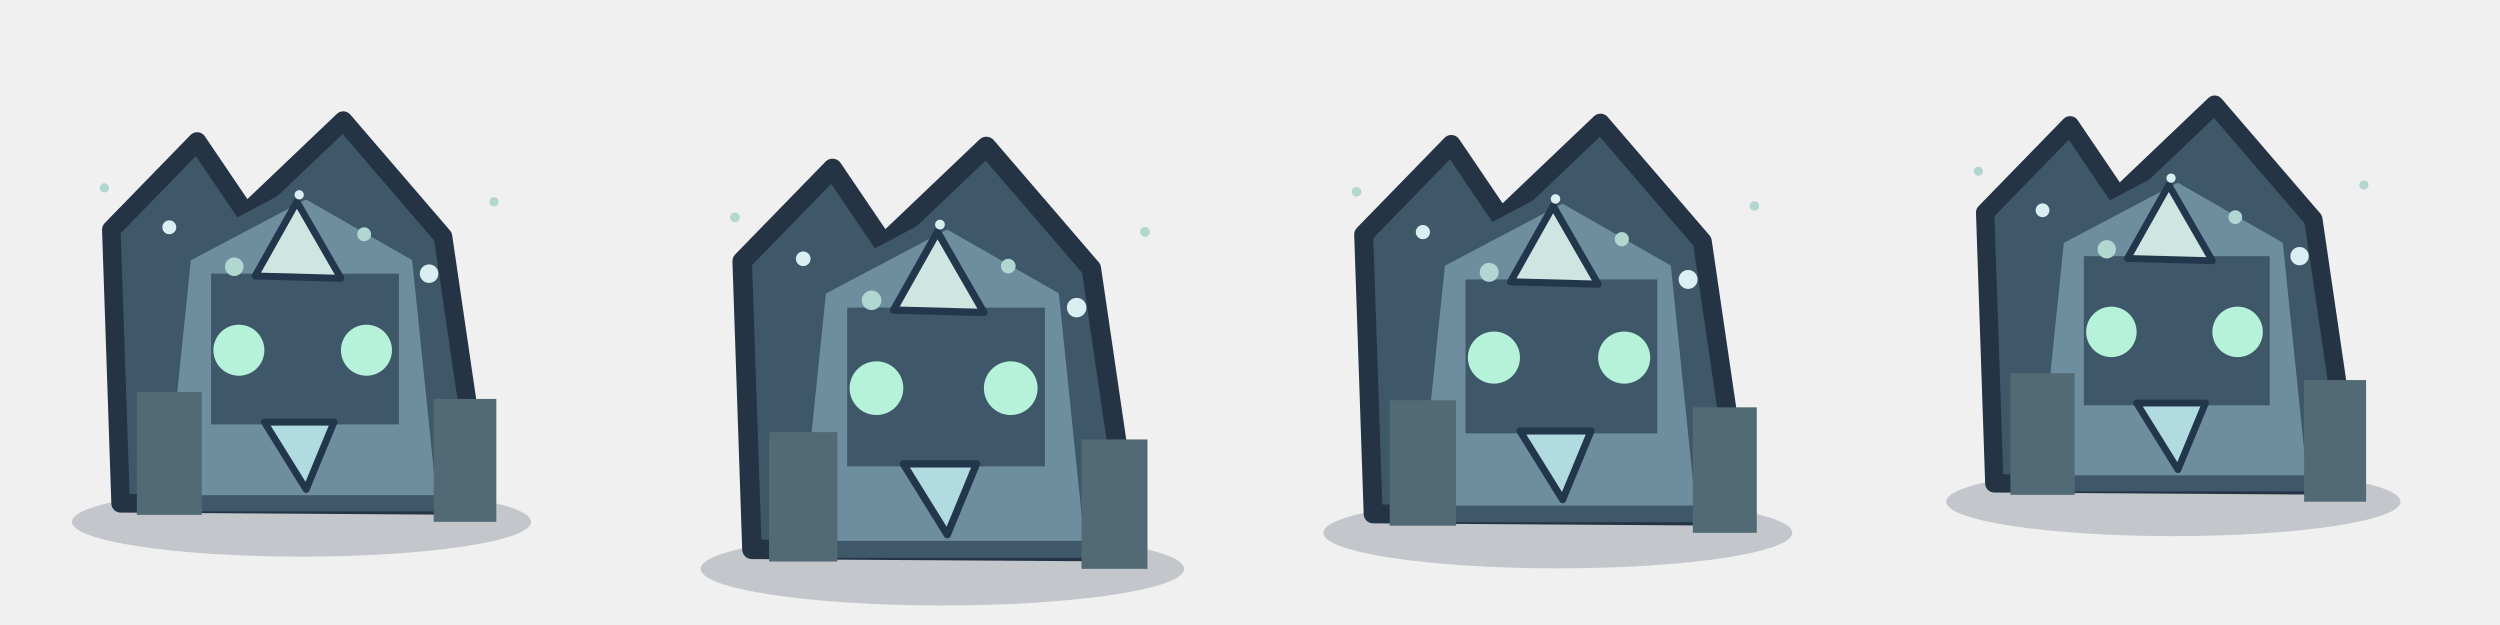
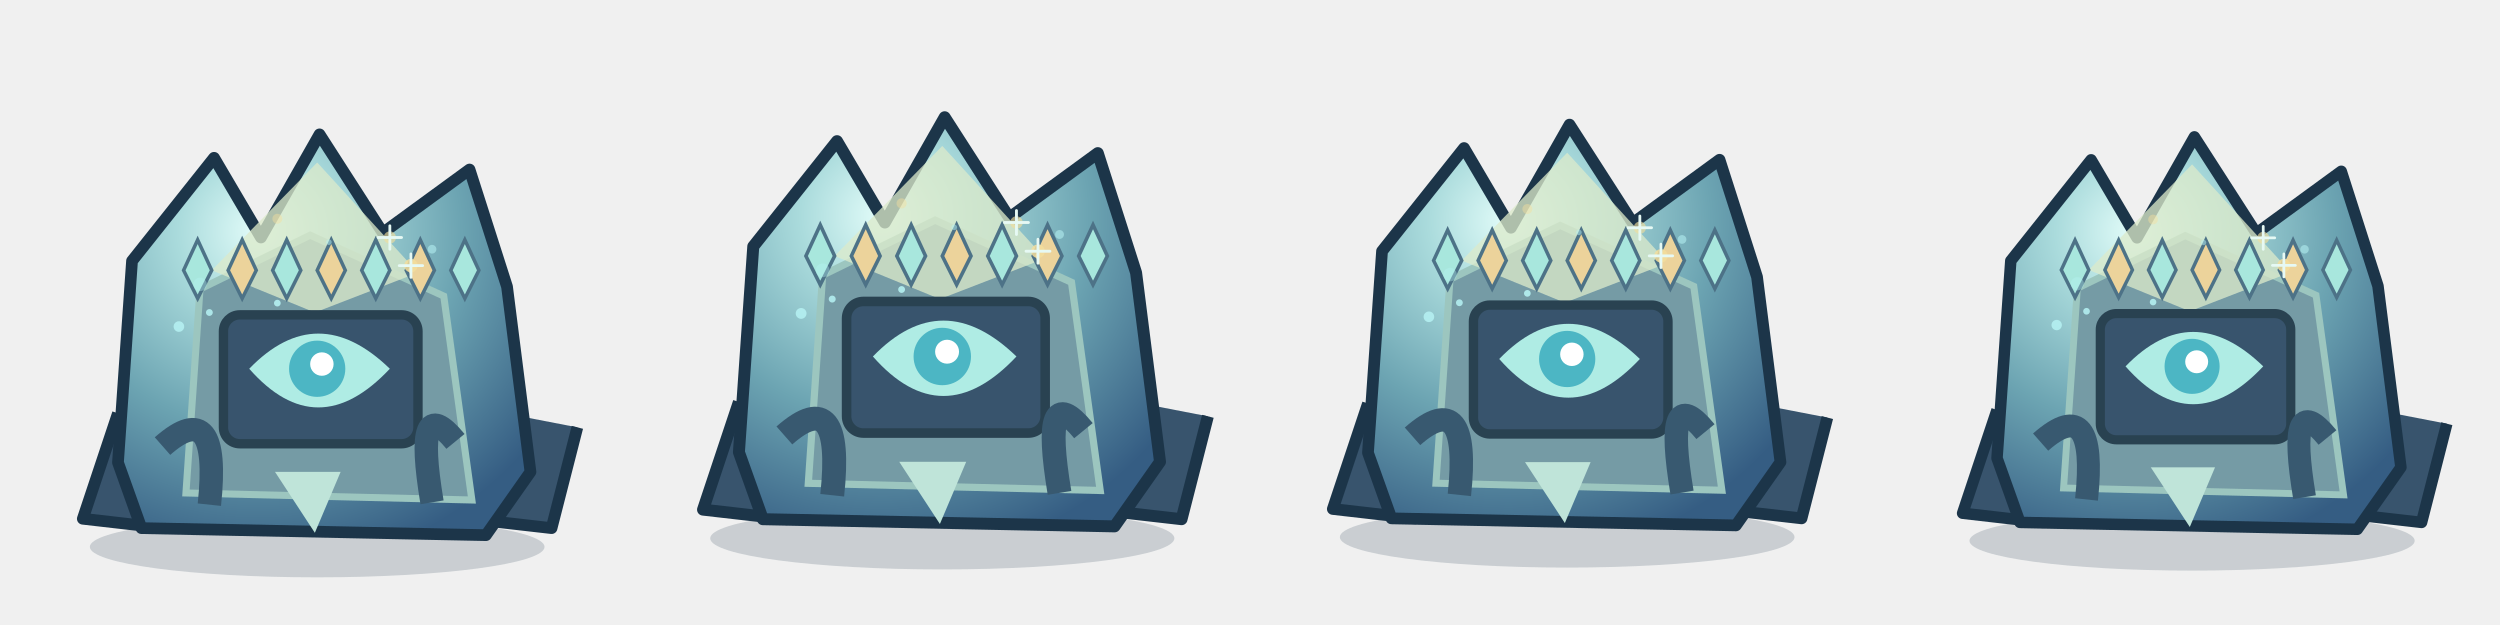
- <svg xmlns="http://www.w3.org/2000/svg" width="512" height="128" viewBox="0 0 512 128" shape-rendering="geometricPrecision">
+ <svg xmlns="http://www.w3.org/2000/svg" width="512" height="128" viewBox="0 0 512 128">
  <defs>
-     <linearGradient id="sky" x2="0" y2="1">
-       <stop stop-color="#2c6c91" />
-       <stop offset=".58" stop-color="#a0cbca" />
-       <stop offset="1" stop-color="#f6d7a7" />
+     <radialGradient id="body" cx=".34" cy=".24" r=".85">
+       <stop stop-color="#e2fcf9" />
+       <stop offset=".23" stop-color="#aadbdc" />
+       <stop offset=".58" stop-color="#6ca4b2" />
+       <stop offset="1" stop-color="#355d83" />
+     </radialGradient>
+     <radialGradient id="halo">
+       <stop stop-color="#b6fff9" stop-opacity=".8" />
+       <stop offset="1" stop-color="#a0ddfa" stop-opacity="0" />
+     </radialGradient>
+     <linearGradient id="floor" x2="0" y2="1">
+       <stop stop-color="#2b607e" />
+       <stop offset="1" stop-color="#142b51" />
    </linearGradient>
-     <linearGradient id="sea" x2="0" y2="1">
-       <stop stop-color="#447f95" />
-       <stop offset="1" stop-color="#143c60" />
-     </linearGradient>
-     <linearGradient id="gold" x2="1" y2="1">
-       <stop stop-color="#fff4b4" />
-       <stop offset=".52" stop-color="#efc06e" />
-       <stop offset="1" stop-color="#9b7456" />
-     </linearGradient>
-     <radialGradient id="halo">
-       <stop stop-color="#c9fff0" stop-opacity=".95" />
-       <stop offset="1" stop-color="#67cbd7" stop-opacity="0" />
-     </radialGradient>
  </defs>
-   <g transform="translate(0 0)">
-     <g transform="scale(0.475)">
-       <ellipse cx="130" cy="225" rx="99" ry="15" fill="#11253b33" stroke="none" stroke-width="0" />
-       <polygon points="52,217 48,99 85,61 106,92 148,52 191,102 208,218" fill="#3e586a" stroke="#243445" stroke-width="8" stroke-linejoin="round" />
-       <polygon points="68,217 79,110 132,82 181,110 192,217" fill="#6e8e9f" stroke="#3e586a" stroke-width="7" stroke-linejoin="round" />
-       <rect x="91" y="118" width="81" height="65" fill="#3e586a" stroke="none" stroke-width="0" />
-       <polygon points="110,119 128,87 147,120" fill="#cee6e2" stroke="#22374b" stroke-width="3" stroke-linejoin="round" />
-       <circle cx="103" cy="151" r="11" fill="#b6f1da" stroke="none" stroke-width="0" />
-       <circle cx="158" cy="151" r="11" fill="#b6f1da" stroke="none" stroke-width="0" />
-       <rect x="59" y="169" width="28" height="53" fill="#526a75" stroke="none" stroke-width="0" />
-       <rect x="187" y="172" width="27" height="53" fill="#526a75" stroke="none" stroke-width="0" />
-       <polygon points="114,182 144,182 132,211" fill="#b0dce1" stroke="#22374b" stroke-width="3" stroke-linejoin="round" />
-       <circle cx="45" cy="81" r="2" fill="#b1d7d0" stroke="none" stroke-width="0" />
-       <circle cx="73" cy="98" r="3" fill="#daeff1" stroke="none" stroke-width="0" />
-       <circle cx="101" cy="115" r="4" fill="#b1d7d0" stroke="none" stroke-width="0" />
-       <circle cx="129" cy="84" r="2" fill="#daeff1" stroke="none" stroke-width="0" />
-       <circle cx="157" cy="101" r="3" fill="#b1d7d0" stroke="none" stroke-width="0" />
-       <circle cx="185" cy="118" r="4" fill="#daeff1" stroke="none" stroke-width="0" />
-       <circle cx="213" cy="87" r="2" fill="#b1d7d0" stroke="none" stroke-width="0" />
-     </g>
+   <g transform="translate(2.56 4) scale(0.48)">
+     <ellipse cx="130" cy="225" rx="97" ry="13" fill="#193349" opacity=".18" />
+     <path d="M45 168 l-15 45 35 4 11-43" fill="#38546d" stroke="#1c3549" stroke-width="5" stroke-linejoin="round" />
+     <path d="M100 168 l-15 45 35 4 11-43" fill="#38546d" stroke="#1c3549" stroke-width="5" stroke-linejoin="round" />
+     <path d="M155 168 l-15 45 35 4 11-43" fill="#38546d" stroke="#1c3549" stroke-width="5" stroke-linejoin="round" />
+     <path d="M210 168 l-15 45 35 4 11-43" fill="#38546d" stroke="#1c3549" stroke-width="5" stroke-linejoin="round" />
+     <path d="M45 189 L51 103 86 59 106 93 131 49 158 91 195 64 211 114 221 193 202 220 55 217Z" fill="url(#body)" stroke="#1c3549" stroke-width="5" stroke-linejoin="round" />
+     <path d="M74 202 L80 115 127 92 184 118 196 205Z" fill="#759ba5" stroke="#9cc6bf" stroke-width="3" />
+     <path d="M85 107 L130 61 173 108 129 125Z" fill="#dceacb" opacity=".76" />
+     <rect x="90" y="126" width="83" height="55" fill="#38546d" rx="7" stroke="#294251" stroke-width="4" />
+     <path d="M101 149 Q130 119 161 149 Q130 182 101 149Z" fill="#afece4" />
+     <circle cx="130" cy="149" r="12" fill="#4cb6c4" />
+     <circle cx="132" cy="147" r="5" fill="#fff" />
+     <polygon points="112,193 140,193 129,219" fill="#bfe4d9" />
+     <path d="M64 182 Q89 160 84 207" fill="none" stroke="#385970" stroke-width="10" />
+     <path d="M189 180 Q171 158 179 206" fill="none" stroke="#385970" stroke-width="10" />
+     <path d="M73 107 l6-13 6 13 -6 12Z" fill="#a8e7dd" stroke="#4d7287" stroke-width="1.5" />
+     <path d="M92 107 l6-13 6 13 -6 12Z" fill="#ecd39b" stroke="#4d7287" stroke-width="1.5" />
+     <path d="M111 107 l6-13 6 13 -6 12Z" fill="#a8e7dd" stroke="#4d7287" stroke-width="1.5" />
+     <path d="M130 107 l6-13 6 13 -6 12Z" fill="#ecd39b" stroke="#4d7287" stroke-width="1.5" />
+     <path d="M149 107 l6-13 6 13 -6 12Z" fill="#a8e7dd" stroke="#4d7287" stroke-width="1.5" />
+     <path d="M168 107 l6-13 6 13 -6 12Z" fill="#ecd39b" stroke="#4d7287" stroke-width="1.5" />
+     <path d="M187 107 l6-13 6 13 -6 12Z" fill="#a8e7dd" stroke="#4d7287" stroke-width="1.5" />
+     <circle cx="170" cy="105" r="2.86" fill="#f3de9c" opacity="0.84" />
+     <path d="M165 105 h10 M170 100 v10" fill="none" stroke="#e6f9f4" stroke-width="1.2" stroke-linecap="round" stroke-linejoin="round" />
+     <circle cx="113" cy="121" r="1.438" fill="#b7f3f4" opacity="0.87" />
+     <circle cx="84" cy="125" r="1.465" fill="#b7f3f4" opacity="0.84" />
+     <circle cx="113" cy="85" r="2.122" fill="#f3de9c" opacity="0.44" />
+     <circle cx="71" cy="131" r="2.262" fill="#b7f3f4" opacity="0.82" />
+     <circle cx="80" cy="113" r="2.875" fill="#b7f3f4" opacity="0.36" />
+     <circle cx="161" cy="93" r="2.618" fill="#f3de9c" opacity="0.63" />
+     <path d="M156 93 h10 M161 88 v10" fill="none" stroke="#e6f9f4" stroke-width="1.2" stroke-linecap="round" stroke-linejoin="round" />
+     <circle cx="135" cy="95" r="1.194" fill="#b7f3f4" opacity="0.49" />
+     <circle cx="179" cy="98" r="1.854" fill="#b7f3f4" opacity="0.55" />
  </g>
-   <g transform="translate(128 4)">
-     <g transform="scale(0.5)">
-       <ellipse cx="130" cy="225" rx="99" ry="15" fill="#11253b33" stroke="none" stroke-width="0" />
-       <polygon points="52,217 48,99 85,61 106,92 148,52 191,102 208,218" fill="#3e586a" stroke="#243445" stroke-width="8" stroke-linejoin="round" />
-       <polygon points="68,217 79,110 132,82 181,110 192,217" fill="#6e8e9f" stroke="#3e586a" stroke-width="7" stroke-linejoin="round" />
-       <rect x="91" y="118" width="81" height="65" fill="#3e586a" stroke="none" stroke-width="0" />
-       <polygon points="110,119 128,87 147,120" fill="#cee6e2" stroke="#22374b" stroke-width="3" stroke-linejoin="round" />
-       <circle cx="103" cy="151" r="11" fill="#b6f1da" stroke="none" stroke-width="0" />
-       <circle cx="158" cy="151" r="11" fill="#b6f1da" stroke="none" stroke-width="0" />
-       <rect x="59" y="169" width="28" height="53" fill="#526a75" stroke="none" stroke-width="0" />
-       <rect x="187" y="172" width="27" height="53" fill="#526a75" stroke="none" stroke-width="0" />
-       <polygon points="114,182 144,182 132,211" fill="#b0dce1" stroke="#22374b" stroke-width="3" stroke-linejoin="round" />
-       <circle cx="45" cy="81" r="2" fill="#b1d7d0" stroke="none" stroke-width="0" />
-       <circle cx="73" cy="98" r="3" fill="#daeff1" stroke="none" stroke-width="0" />
-       <circle cx="101" cy="115" r="4" fill="#b1d7d0" stroke="none" stroke-width="0" />
-       <circle cx="129" cy="84" r="2" fill="#daeff1" stroke="none" stroke-width="0" />
-       <circle cx="157" cy="101" r="3" fill="#b1d7d0" stroke="none" stroke-width="0" />
-       <circle cx="185" cy="118" r="4" fill="#daeff1" stroke="none" stroke-width="0" />
-       <circle cx="213" cy="87" r="2" fill="#b1d7d0" stroke="none" stroke-width="0" />
-     </g>
+   <g transform="translate(129.28 0) scale(0.49)">
+     <ellipse cx="130" cy="225" rx="97" ry="13" fill="#193349" opacity=".18" />
+     <path d="M45 168 l-15 45 35 4 11-43" fill="#38546d" stroke="#1c3549" stroke-width="5" stroke-linejoin="round" />
+     <path d="M100 168 l-15 45 35 4 11-43" fill="#38546d" stroke="#1c3549" stroke-width="5" stroke-linejoin="round" />
+     <path d="M155 168 l-15 45 35 4 11-43" fill="#38546d" stroke="#1c3549" stroke-width="5" stroke-linejoin="round" />
+     <path d="M210 168 l-15 45 35 4 11-43" fill="#38546d" stroke="#1c3549" stroke-width="5" stroke-linejoin="round" />
+     <path d="M45 189 L51 103 86 59 106 93 131 49 158 91 195 64 211 114 221 193 202 220 55 217Z" fill="url(#body)" stroke="#1c3549" stroke-width="5" stroke-linejoin="round" />
+     <path d="M74 202 L80 115 127 92 184 118 196 205Z" fill="#759ba5" stroke="#9cc6bf" stroke-width="3" />
+     <path d="M85 107 L130 61 173 108 129 125Z" fill="#dceacb" opacity=".76" />
+     <rect x="90" y="126" width="83" height="55" fill="#38546d" rx="7" stroke="#294251" stroke-width="4" />
+     <path d="M101 149 Q130 119 161 149 Q130 182 101 149Z" fill="#afece4" />
+     <circle cx="130" cy="149" r="12" fill="#4cb6c4" />
+     <circle cx="132" cy="147" r="5" fill="#fff" />
+     <polygon points="112,193 140,193 129,219" fill="#bfe4d9" />
+     <path d="M64 182 Q89 160 84 207" fill="none" stroke="#385970" stroke-width="10" />
+     <path d="M189 180 Q171 158 179 206" fill="none" stroke="#385970" stroke-width="10" />
+     <path d="M73 107 l6-13 6 13 -6 12Z" fill="#a8e7dd" stroke="#4d7287" stroke-width="1.5" />
+     <path d="M92 107 l6-13 6 13 -6 12Z" fill="#ecd39b" stroke="#4d7287" stroke-width="1.5" />
+     <path d="M111 107 l6-13 6 13 -6 12Z" fill="#a8e7dd" stroke="#4d7287" stroke-width="1.5" />
+     <path d="M130 107 l6-13 6 13 -6 12Z" fill="#ecd39b" stroke="#4d7287" stroke-width="1.5" />
+     <path d="M149 107 l6-13 6 13 -6 12Z" fill="#a8e7dd" stroke="#4d7287" stroke-width="1.5" />
+     <path d="M168 107 l6-13 6 13 -6 12Z" fill="#ecd39b" stroke="#4d7287" stroke-width="1.5" />
+     <path d="M187 107 l6-13 6 13 -6 12Z" fill="#a8e7dd" stroke="#4d7287" stroke-width="1.5" />
+     <circle cx="170" cy="105" r="2.86" fill="#f3de9c" opacity="0.84" />
+     <path d="M165 105 h10 M170 100 v10" fill="none" stroke="#e6f9f4" stroke-width="1.2" stroke-linecap="round" stroke-linejoin="round" />
+     <circle cx="113" cy="121" r="1.438" fill="#b7f3f4" opacity="0.87" />
+     <circle cx="84" cy="125" r="1.465" fill="#b7f3f4" opacity="0.84" />
+     <circle cx="113" cy="85" r="2.122" fill="#f3de9c" opacity="0.44" />
+     <circle cx="71" cy="131" r="2.262" fill="#b7f3f4" opacity="0.82" />
+     <circle cx="80" cy="113" r="2.875" fill="#b7f3f4" opacity="0.36" />
+     <circle cx="161" cy="93" r="2.618" fill="#f3de9c" opacity="0.63" />
+     <path d="M156 93 h10 M161 88 v10" fill="none" stroke="#e6f9f4" stroke-width="1.2" stroke-linecap="round" stroke-linejoin="round" />
+     <circle cx="135" cy="95" r="1.194" fill="#b7f3f4" opacity="0.49" />
+     <circle cx="179" cy="98" r="1.854" fill="#b7f3f4" opacity="0.55" />
  </g>
-   <g transform="translate(256 0)">
-     <g transform="scale(0.485)">
-       <ellipse cx="130" cy="225" rx="99" ry="15" fill="#11253b33" stroke="none" stroke-width="0" />
-       <polygon points="52,217 48,99 85,61 106,92 148,52 191,102 208,218" fill="#3e586a" stroke="#243445" stroke-width="8" stroke-linejoin="round" />
-       <polygon points="68,217 79,110 132,82 181,110 192,217" fill="#6e8e9f" stroke="#3e586a" stroke-width="7" stroke-linejoin="round" />
-       <rect x="91" y="118" width="81" height="65" fill="#3e586a" stroke="none" stroke-width="0" />
-       <polygon points="110,119 128,87 147,120" fill="#cee6e2" stroke="#22374b" stroke-width="3" stroke-linejoin="round" />
-       <circle cx="103" cy="151" r="11" fill="#b6f1da" stroke="none" stroke-width="0" />
-       <circle cx="158" cy="151" r="11" fill="#b6f1da" stroke="none" stroke-width="0" />
-       <rect x="59" y="169" width="28" height="53" fill="#526a75" stroke="none" stroke-width="0" />
-       <rect x="187" y="172" width="27" height="53" fill="#526a75" stroke="none" stroke-width="0" />
-       <polygon points="114,182 144,182 132,211" fill="#b0dce1" stroke="#22374b" stroke-width="3" stroke-linejoin="round" />
-       <circle cx="45" cy="81" r="2" fill="#b1d7d0" stroke="none" stroke-width="0" />
-       <circle cx="73" cy="98" r="3" fill="#daeff1" stroke="none" stroke-width="0" />
-       <circle cx="101" cy="115" r="4" fill="#b1d7d0" stroke="none" stroke-width="0" />
-       <circle cx="129" cy="84" r="2" fill="#daeff1" stroke="none" stroke-width="0" />
-       <circle cx="157" cy="101" r="3" fill="#b1d7d0" stroke="none" stroke-width="0" />
-       <circle cx="185" cy="118" r="4" fill="#daeff1" stroke="none" stroke-width="0" />
-       <circle cx="213" cy="87" r="2" fill="#b1d7d0" stroke="none" stroke-width="0" />
-     </g>
+   <g transform="translate(258.56 2) scale(0.48)">
+     <ellipse cx="130" cy="225" rx="97" ry="13" fill="#193349" opacity=".18" />
+     <path d="M45 168 l-15 45 35 4 11-43" fill="#38546d" stroke="#1c3549" stroke-width="5" stroke-linejoin="round" />
+     <path d="M100 168 l-15 45 35 4 11-43" fill="#38546d" stroke="#1c3549" stroke-width="5" stroke-linejoin="round" />
+     <path d="M155 168 l-15 45 35 4 11-43" fill="#38546d" stroke="#1c3549" stroke-width="5" stroke-linejoin="round" />
+     <path d="M210 168 l-15 45 35 4 11-43" fill="#38546d" stroke="#1c3549" stroke-width="5" stroke-linejoin="round" />
+     <path d="M45 189 L51 103 86 59 106 93 131 49 158 91 195 64 211 114 221 193 202 220 55 217Z" fill="url(#body)" stroke="#1c3549" stroke-width="5" stroke-linejoin="round" />
+     <path d="M74 202 L80 115 127 92 184 118 196 205Z" fill="#759ba5" stroke="#9cc6bf" stroke-width="3" />
+     <path d="M85 107 L130 61 173 108 129 125Z" fill="#dceacb" opacity=".76" />
+     <rect x="90" y="126" width="83" height="55" fill="#38546d" rx="7" stroke="#294251" stroke-width="4" />
+     <path d="M101 149 Q130 119 161 149 Q130 182 101 149Z" fill="#afece4" />
+     <circle cx="130" cy="149" r="12" fill="#4cb6c4" />
+     <circle cx="132" cy="147" r="5" fill="#fff" />
+     <polygon points="112,193 140,193 129,219" fill="#bfe4d9" />
+     <path d="M64 182 Q89 160 84 207" fill="none" stroke="#385970" stroke-width="10" />
+     <path d="M189 180 Q171 158 179 206" fill="none" stroke="#385970" stroke-width="10" />
+     <path d="M73 107 l6-13 6 13 -6 12Z" fill="#a8e7dd" stroke="#4d7287" stroke-width="1.5" />
+     <path d="M92 107 l6-13 6 13 -6 12Z" fill="#ecd39b" stroke="#4d7287" stroke-width="1.5" />
+     <path d="M111 107 l6-13 6 13 -6 12Z" fill="#a8e7dd" stroke="#4d7287" stroke-width="1.5" />
+     <path d="M130 107 l6-13 6 13 -6 12Z" fill="#ecd39b" stroke="#4d7287" stroke-width="1.5" />
+     <path d="M149 107 l6-13 6 13 -6 12Z" fill="#a8e7dd" stroke="#4d7287" stroke-width="1.5" />
+     <path d="M168 107 l6-13 6 13 -6 12Z" fill="#ecd39b" stroke="#4d7287" stroke-width="1.5" />
+     <path d="M187 107 l6-13 6 13 -6 12Z" fill="#a8e7dd" stroke="#4d7287" stroke-width="1.5" />
+     <circle cx="170" cy="105" r="2.86" fill="#f3de9c" opacity="0.84" />
+     <path d="M165 105 h10 M170 100 v10" fill="none" stroke="#e6f9f4" stroke-width="1.2" stroke-linecap="round" stroke-linejoin="round" />
+     <circle cx="113" cy="121" r="1.438" fill="#b7f3f4" opacity="0.87" />
+     <circle cx="84" cy="125" r="1.465" fill="#b7f3f4" opacity="0.84" />
+     <circle cx="113" cy="85" r="2.122" fill="#f3de9c" opacity="0.44" />
+     <circle cx="71" cy="131" r="2.262" fill="#b7f3f4" opacity="0.82" />
+     <circle cx="80" cy="113" r="2.875" fill="#b7f3f4" opacity="0.36" />
+     <circle cx="161" cy="93" r="2.618" fill="#f3de9c" opacity="0.63" />
+     <path d="M156 93 h10 M161 88 v10" fill="none" stroke="#e6f9f4" stroke-width="1.2" stroke-linecap="round" stroke-linejoin="round" />
+     <circle cx="135" cy="95" r="1.194" fill="#b7f3f4" opacity="0.49" />
+     <circle cx="179" cy="98" r="1.854" fill="#b7f3f4" opacity="0.55" />
  </g>
-   <g transform="translate(384 -3)">
-     <g transform="scale(0.47)">
-       <ellipse cx="130" cy="225" rx="99" ry="15" fill="#11253b33" stroke="none" stroke-width="0" />
-       <polygon points="52,217 48,99 85,61 106,92 148,52 191,102 208,218" fill="#3e586a" stroke="#243445" stroke-width="8" stroke-linejoin="round" />
-       <polygon points="68,217 79,110 132,82 181,110 192,217" fill="#6e8e9f" stroke="#3e586a" stroke-width="7" stroke-linejoin="round" />
-       <rect x="91" y="118" width="81" height="65" fill="#3e586a" stroke="none" stroke-width="0" />
-       <polygon points="110,119 128,87 147,120" fill="#cee6e2" stroke="#22374b" stroke-width="3" stroke-linejoin="round" />
-       <circle cx="103" cy="151" r="11" fill="#b6f1da" stroke="none" stroke-width="0" />
-       <circle cx="158" cy="151" r="11" fill="#b6f1da" stroke="none" stroke-width="0" />
-       <rect x="59" y="169" width="28" height="53" fill="#526a75" stroke="none" stroke-width="0" />
-       <rect x="187" y="172" width="27" height="53" fill="#526a75" stroke="none" stroke-width="0" />
-       <polygon points="114,182 144,182 132,211" fill="#b0dce1" stroke="#22374b" stroke-width="3" stroke-linejoin="round" />
-       <circle cx="45" cy="81" r="2" fill="#b1d7d0" stroke="none" stroke-width="0" />
-       <circle cx="73" cy="98" r="3" fill="#daeff1" stroke="none" stroke-width="0" />
-       <circle cx="101" cy="115" r="4" fill="#b1d7d0" stroke="none" stroke-width="0" />
-       <circle cx="129" cy="84" r="2" fill="#daeff1" stroke="none" stroke-width="0" />
-       <circle cx="157" cy="101" r="3" fill="#b1d7d0" stroke="none" stroke-width="0" />
-       <circle cx="185" cy="118" r="4" fill="#daeff1" stroke="none" stroke-width="0" />
-       <circle cx="213" cy="87" r="2" fill="#b1d7d0" stroke="none" stroke-width="0" />
-     </g>
+   <g transform="translate(387.84 5) scale(0.47)">
+     <ellipse cx="130" cy="225" rx="97" ry="13" fill="#193349" opacity=".18" />
+     <path d="M45 168 l-15 45 35 4 11-43" fill="#38546d" stroke="#1c3549" stroke-width="5" stroke-linejoin="round" />
+     <path d="M100 168 l-15 45 35 4 11-43" fill="#38546d" stroke="#1c3549" stroke-width="5" stroke-linejoin="round" />
+     <path d="M155 168 l-15 45 35 4 11-43" fill="#38546d" stroke="#1c3549" stroke-width="5" stroke-linejoin="round" />
+     <path d="M210 168 l-15 45 35 4 11-43" fill="#38546d" stroke="#1c3549" stroke-width="5" stroke-linejoin="round" />
+     <path d="M45 189 L51 103 86 59 106 93 131 49 158 91 195 64 211 114 221 193 202 220 55 217Z" fill="url(#body)" stroke="#1c3549" stroke-width="5" stroke-linejoin="round" />
+     <path d="M74 202 L80 115 127 92 184 118 196 205Z" fill="#759ba5" stroke="#9cc6bf" stroke-width="3" />
+     <path d="M85 107 L130 61 173 108 129 125Z" fill="#dceacb" opacity=".76" />
+     <rect x="90" y="126" width="83" height="55" fill="#38546d" rx="7" stroke="#294251" stroke-width="4" />
+     <path d="M101 149 Q130 119 161 149 Q130 182 101 149Z" fill="#afece4" />
+     <circle cx="130" cy="149" r="12" fill="#4cb6c4" />
+     <circle cx="132" cy="147" r="5" fill="#fff" />
+     <polygon points="112,193 140,193 129,219" fill="#bfe4d9" />
+     <path d="M64 182 Q89 160 84 207" fill="none" stroke="#385970" stroke-width="10" />
+     <path d="M189 180 Q171 158 179 206" fill="none" stroke="#385970" stroke-width="10" />
+     <path d="M73 107 l6-13 6 13 -6 12Z" fill="#a8e7dd" stroke="#4d7287" stroke-width="1.5" />
+     <path d="M92 107 l6-13 6 13 -6 12Z" fill="#ecd39b" stroke="#4d7287" stroke-width="1.5" />
+     <path d="M111 107 l6-13 6 13 -6 12Z" fill="#a8e7dd" stroke="#4d7287" stroke-width="1.5" />
+     <path d="M130 107 l6-13 6 13 -6 12Z" fill="#ecd39b" stroke="#4d7287" stroke-width="1.5" />
+     <path d="M149 107 l6-13 6 13 -6 12Z" fill="#a8e7dd" stroke="#4d7287" stroke-width="1.5" />
+     <path d="M168 107 l6-13 6 13 -6 12Z" fill="#ecd39b" stroke="#4d7287" stroke-width="1.5" />
+     <path d="M187 107 l6-13 6 13 -6 12Z" fill="#a8e7dd" stroke="#4d7287" stroke-width="1.5" />
+     <circle cx="170" cy="105" r="2.86" fill="#f3de9c" opacity="0.84" />
+     <path d="M165 105 h10 M170 100 v10" fill="none" stroke="#e6f9f4" stroke-width="1.2" stroke-linecap="round" stroke-linejoin="round" />
+     <circle cx="113" cy="121" r="1.438" fill="#b7f3f4" opacity="0.87" />
+     <circle cx="84" cy="125" r="1.465" fill="#b7f3f4" opacity="0.84" />
+     <circle cx="113" cy="85" r="2.122" fill="#f3de9c" opacity="0.44" />
+     <circle cx="71" cy="131" r="2.262" fill="#b7f3f4" opacity="0.82" />
+     <circle cx="80" cy="113" r="2.875" fill="#b7f3f4" opacity="0.36" />
+     <circle cx="161" cy="93" r="2.618" fill="#f3de9c" opacity="0.63" />
+     <path d="M156 93 h10 M161 88 v10" fill="none" stroke="#e6f9f4" stroke-width="1.2" stroke-linecap="round" stroke-linejoin="round" />
+     <circle cx="135" cy="95" r="1.194" fill="#b7f3f4" opacity="0.49" />
+     <circle cx="179" cy="98" r="1.854" fill="#b7f3f4" opacity="0.55" />
  </g>
</svg>
